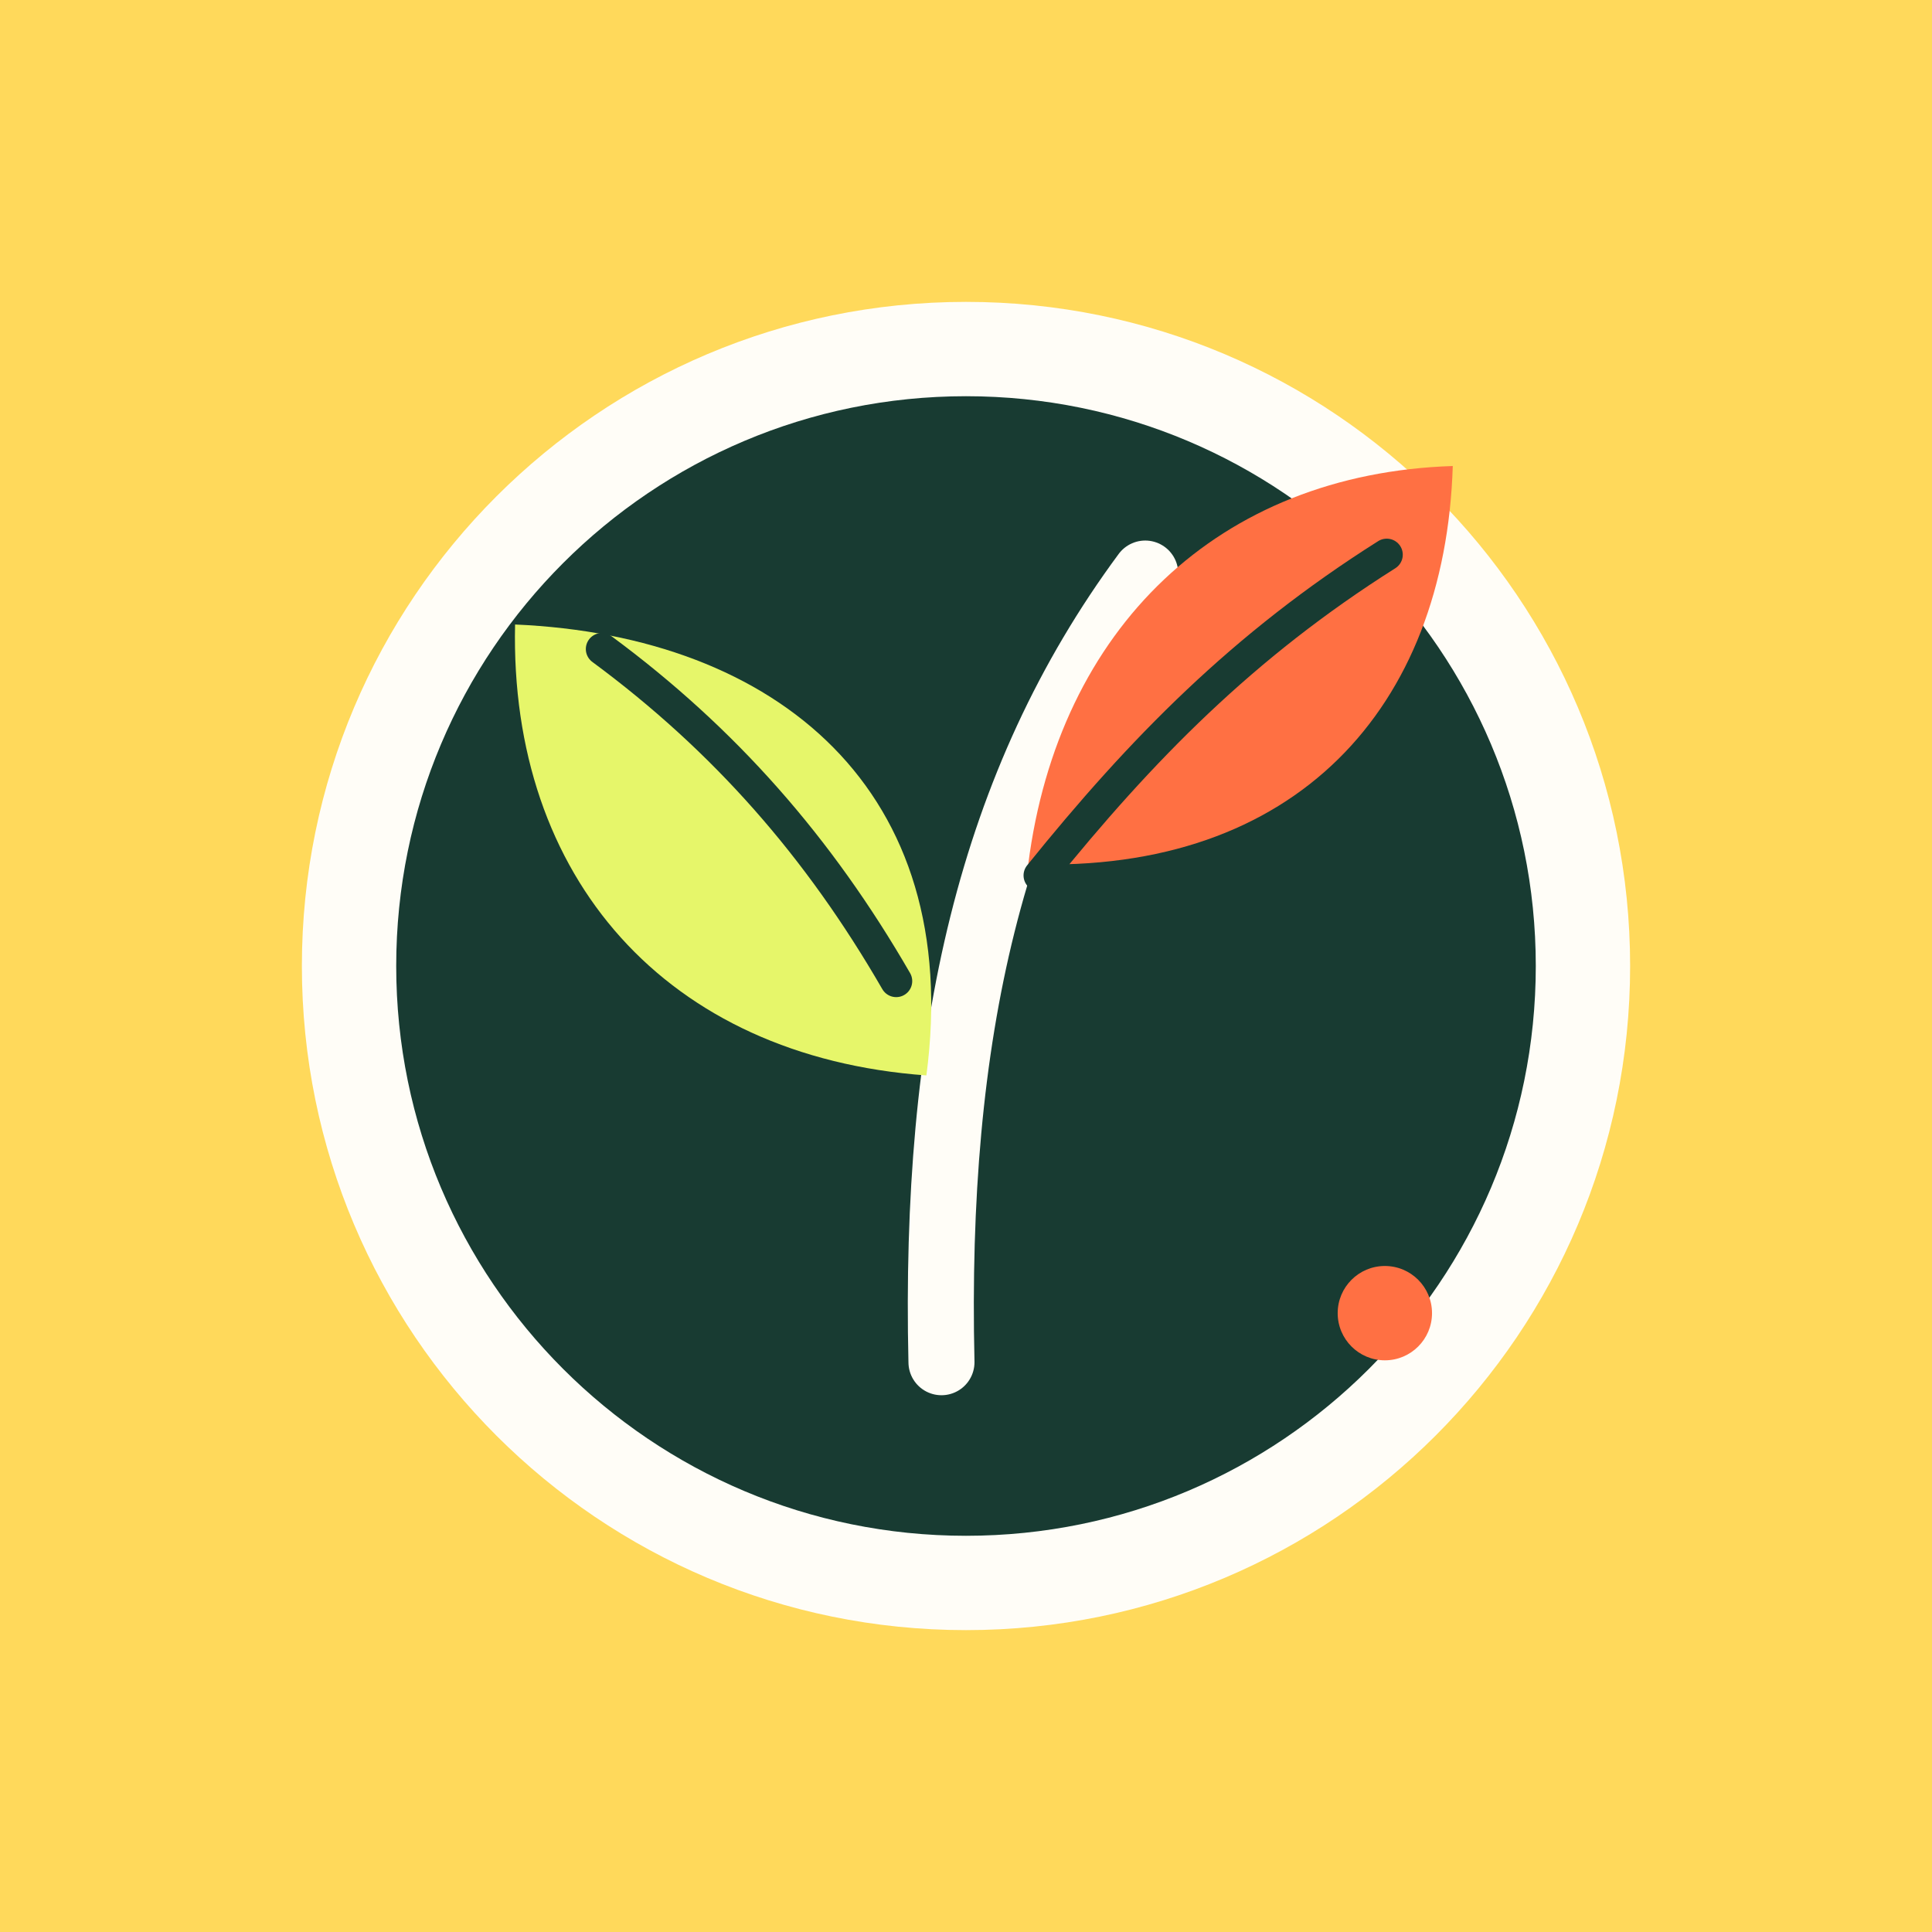
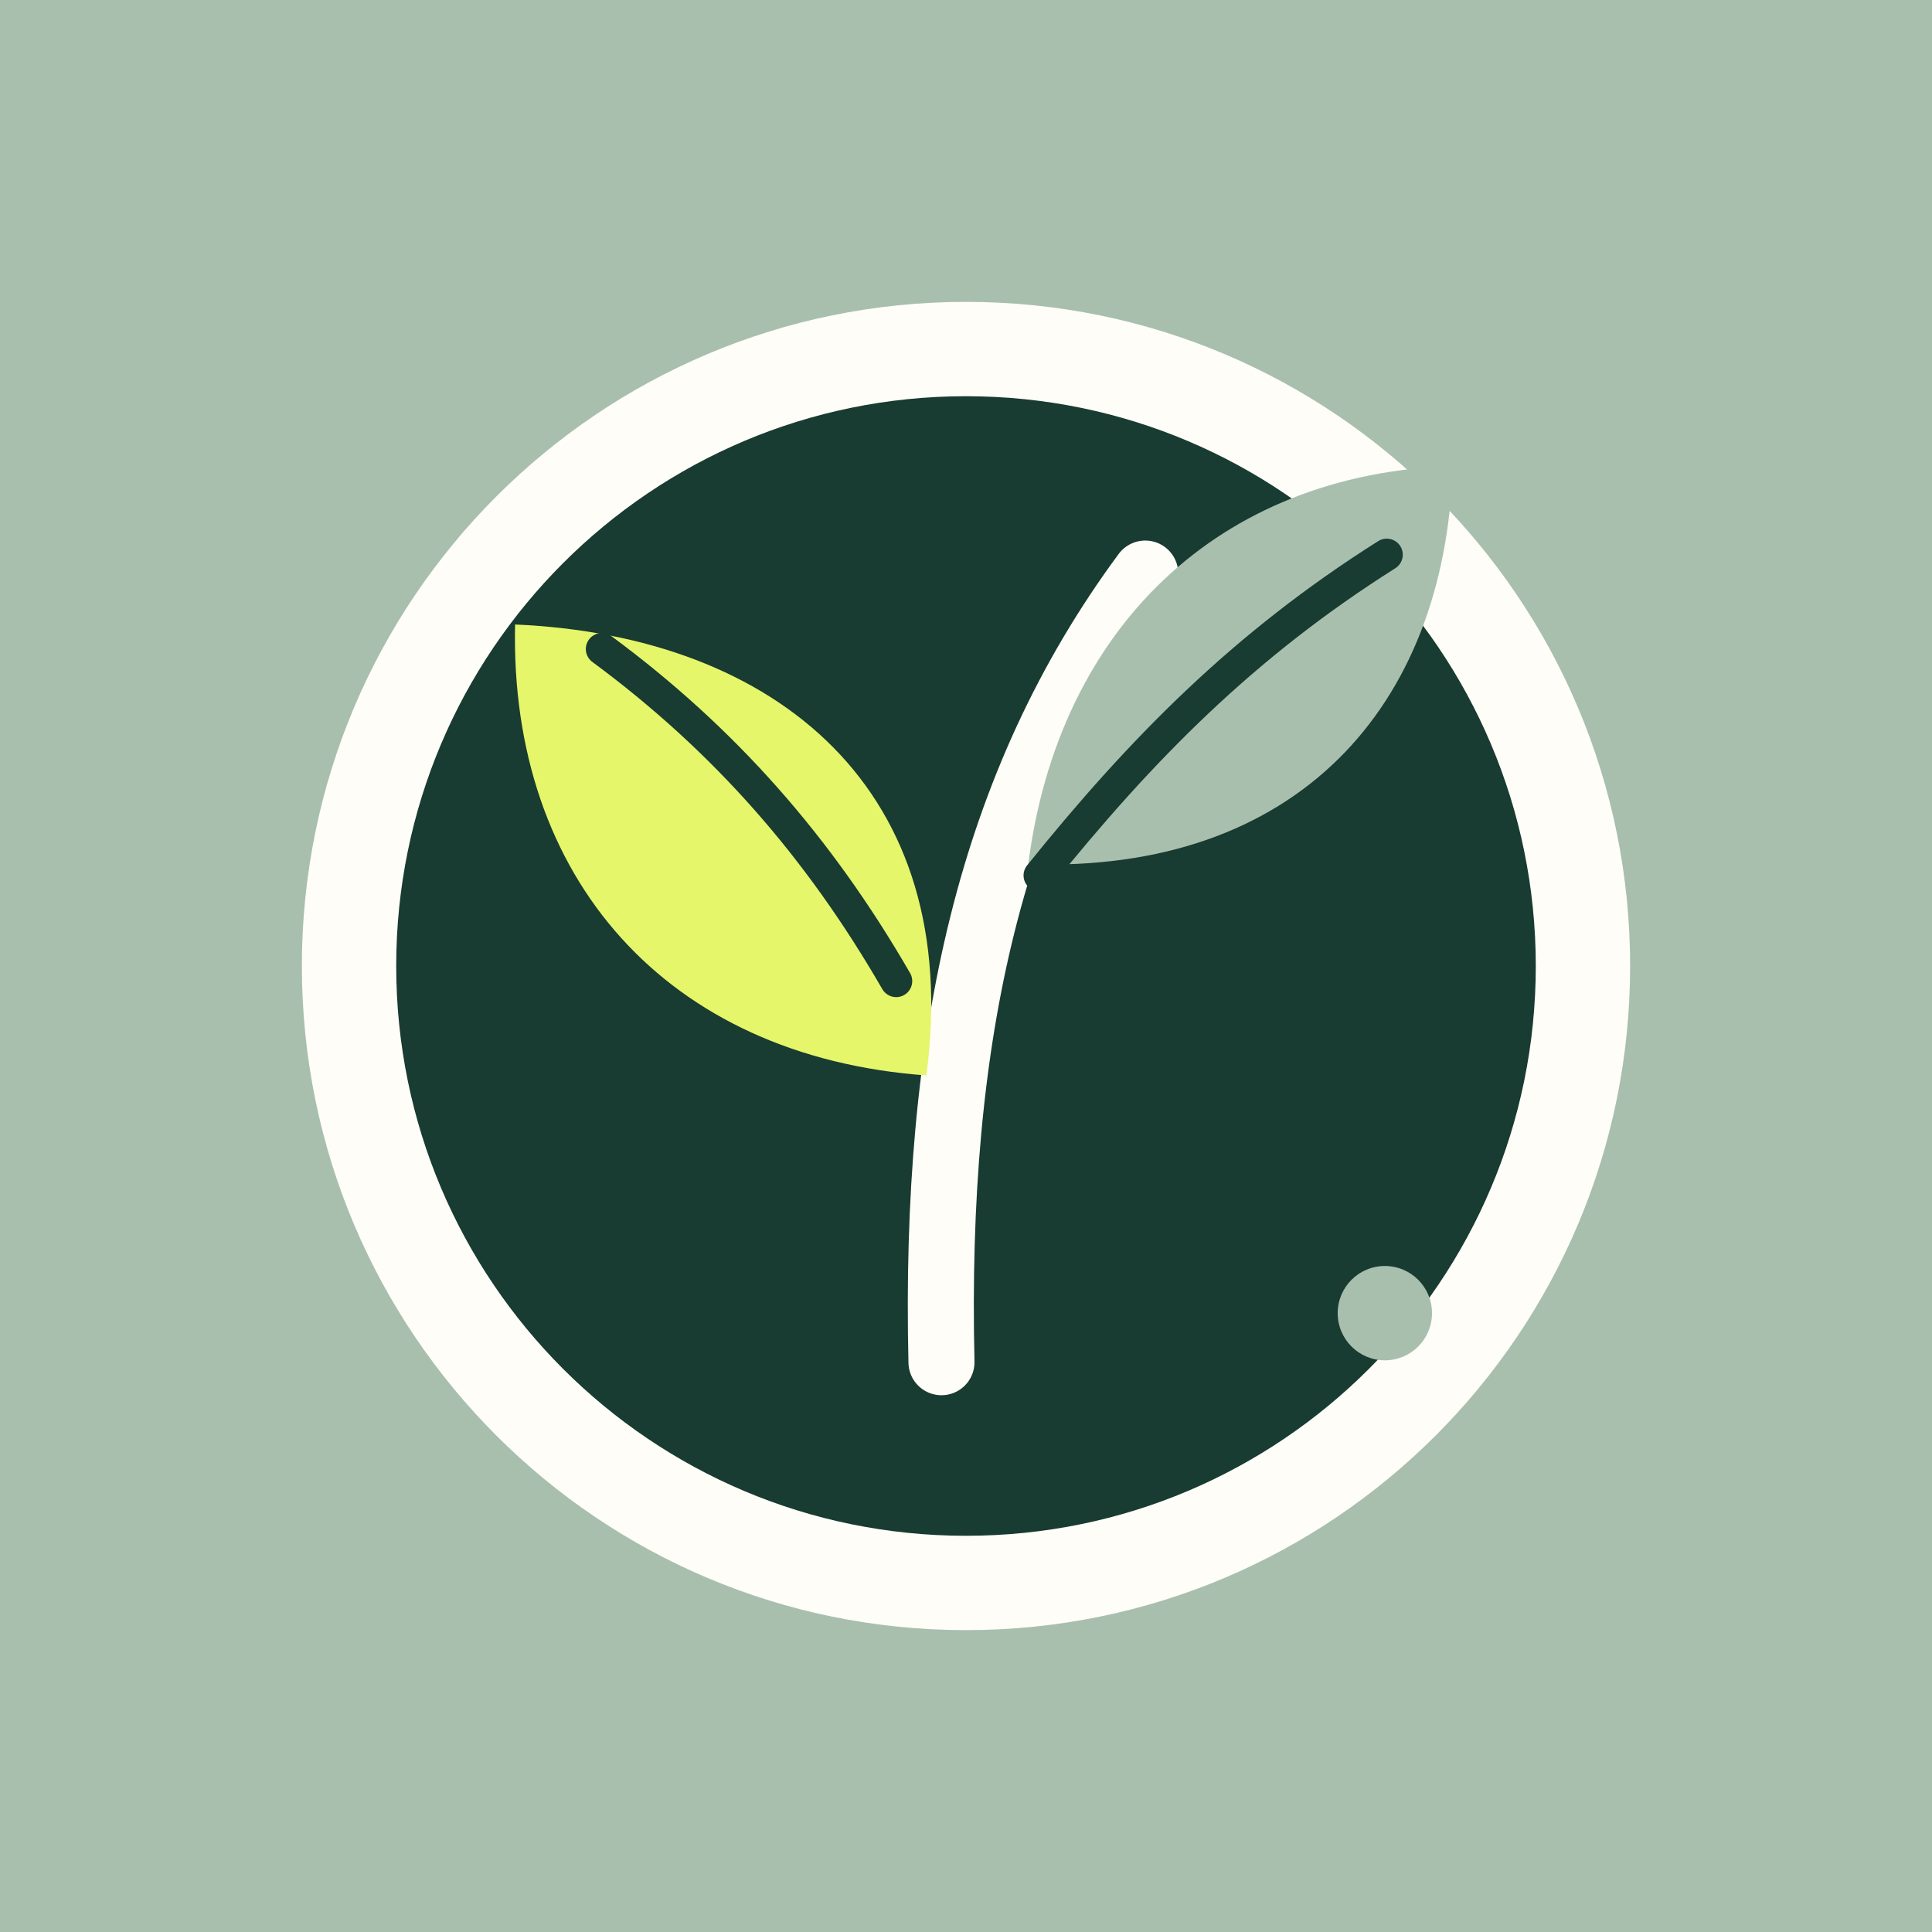
<svg xmlns="http://www.w3.org/2000/svg" viewBox="0 0 1024 1024">
-   <rect width="1024" height="1024" fill="#FFD95B" />
+   <rect width="1024" height="1024" fill="#A8BFAE" />
  <circle cx="512" cy="512" r="352" fill="#FFFDF7" />
  <circle cx="512" cy="512" r="302" fill="#183B32" />
  <path d="M499 722c-4-173 26-307 108-418" fill="none" stroke="#FFFDF7" stroke-width="35" stroke-linecap="round" />
  <path d="M491 570c-138-10-221-105-218-239 139 6 238 88 218 239Z" fill="#E6F66A" />
-   <path d="M545 458c16-125 101-207 225-211-4 128-83 216-225 211Z" fill="#FF7043" />
+   <path d="M545 458c16-125 101-207 225-211-4 128-83 216-225 211Z" fill="#A8BFAE" />
  <path d="M319 344c65 48 115 105 156 176M735 294c-76 48-130 103-184 170" fill="none" stroke="#183B32" stroke-width="17" stroke-linecap="round" />
-   <circle cx="734" cy="696" r="25" fill="#FF7043" />
+   <circle cx="734" cy="696" r="25" fill="#A8BFAE" />
</svg>
